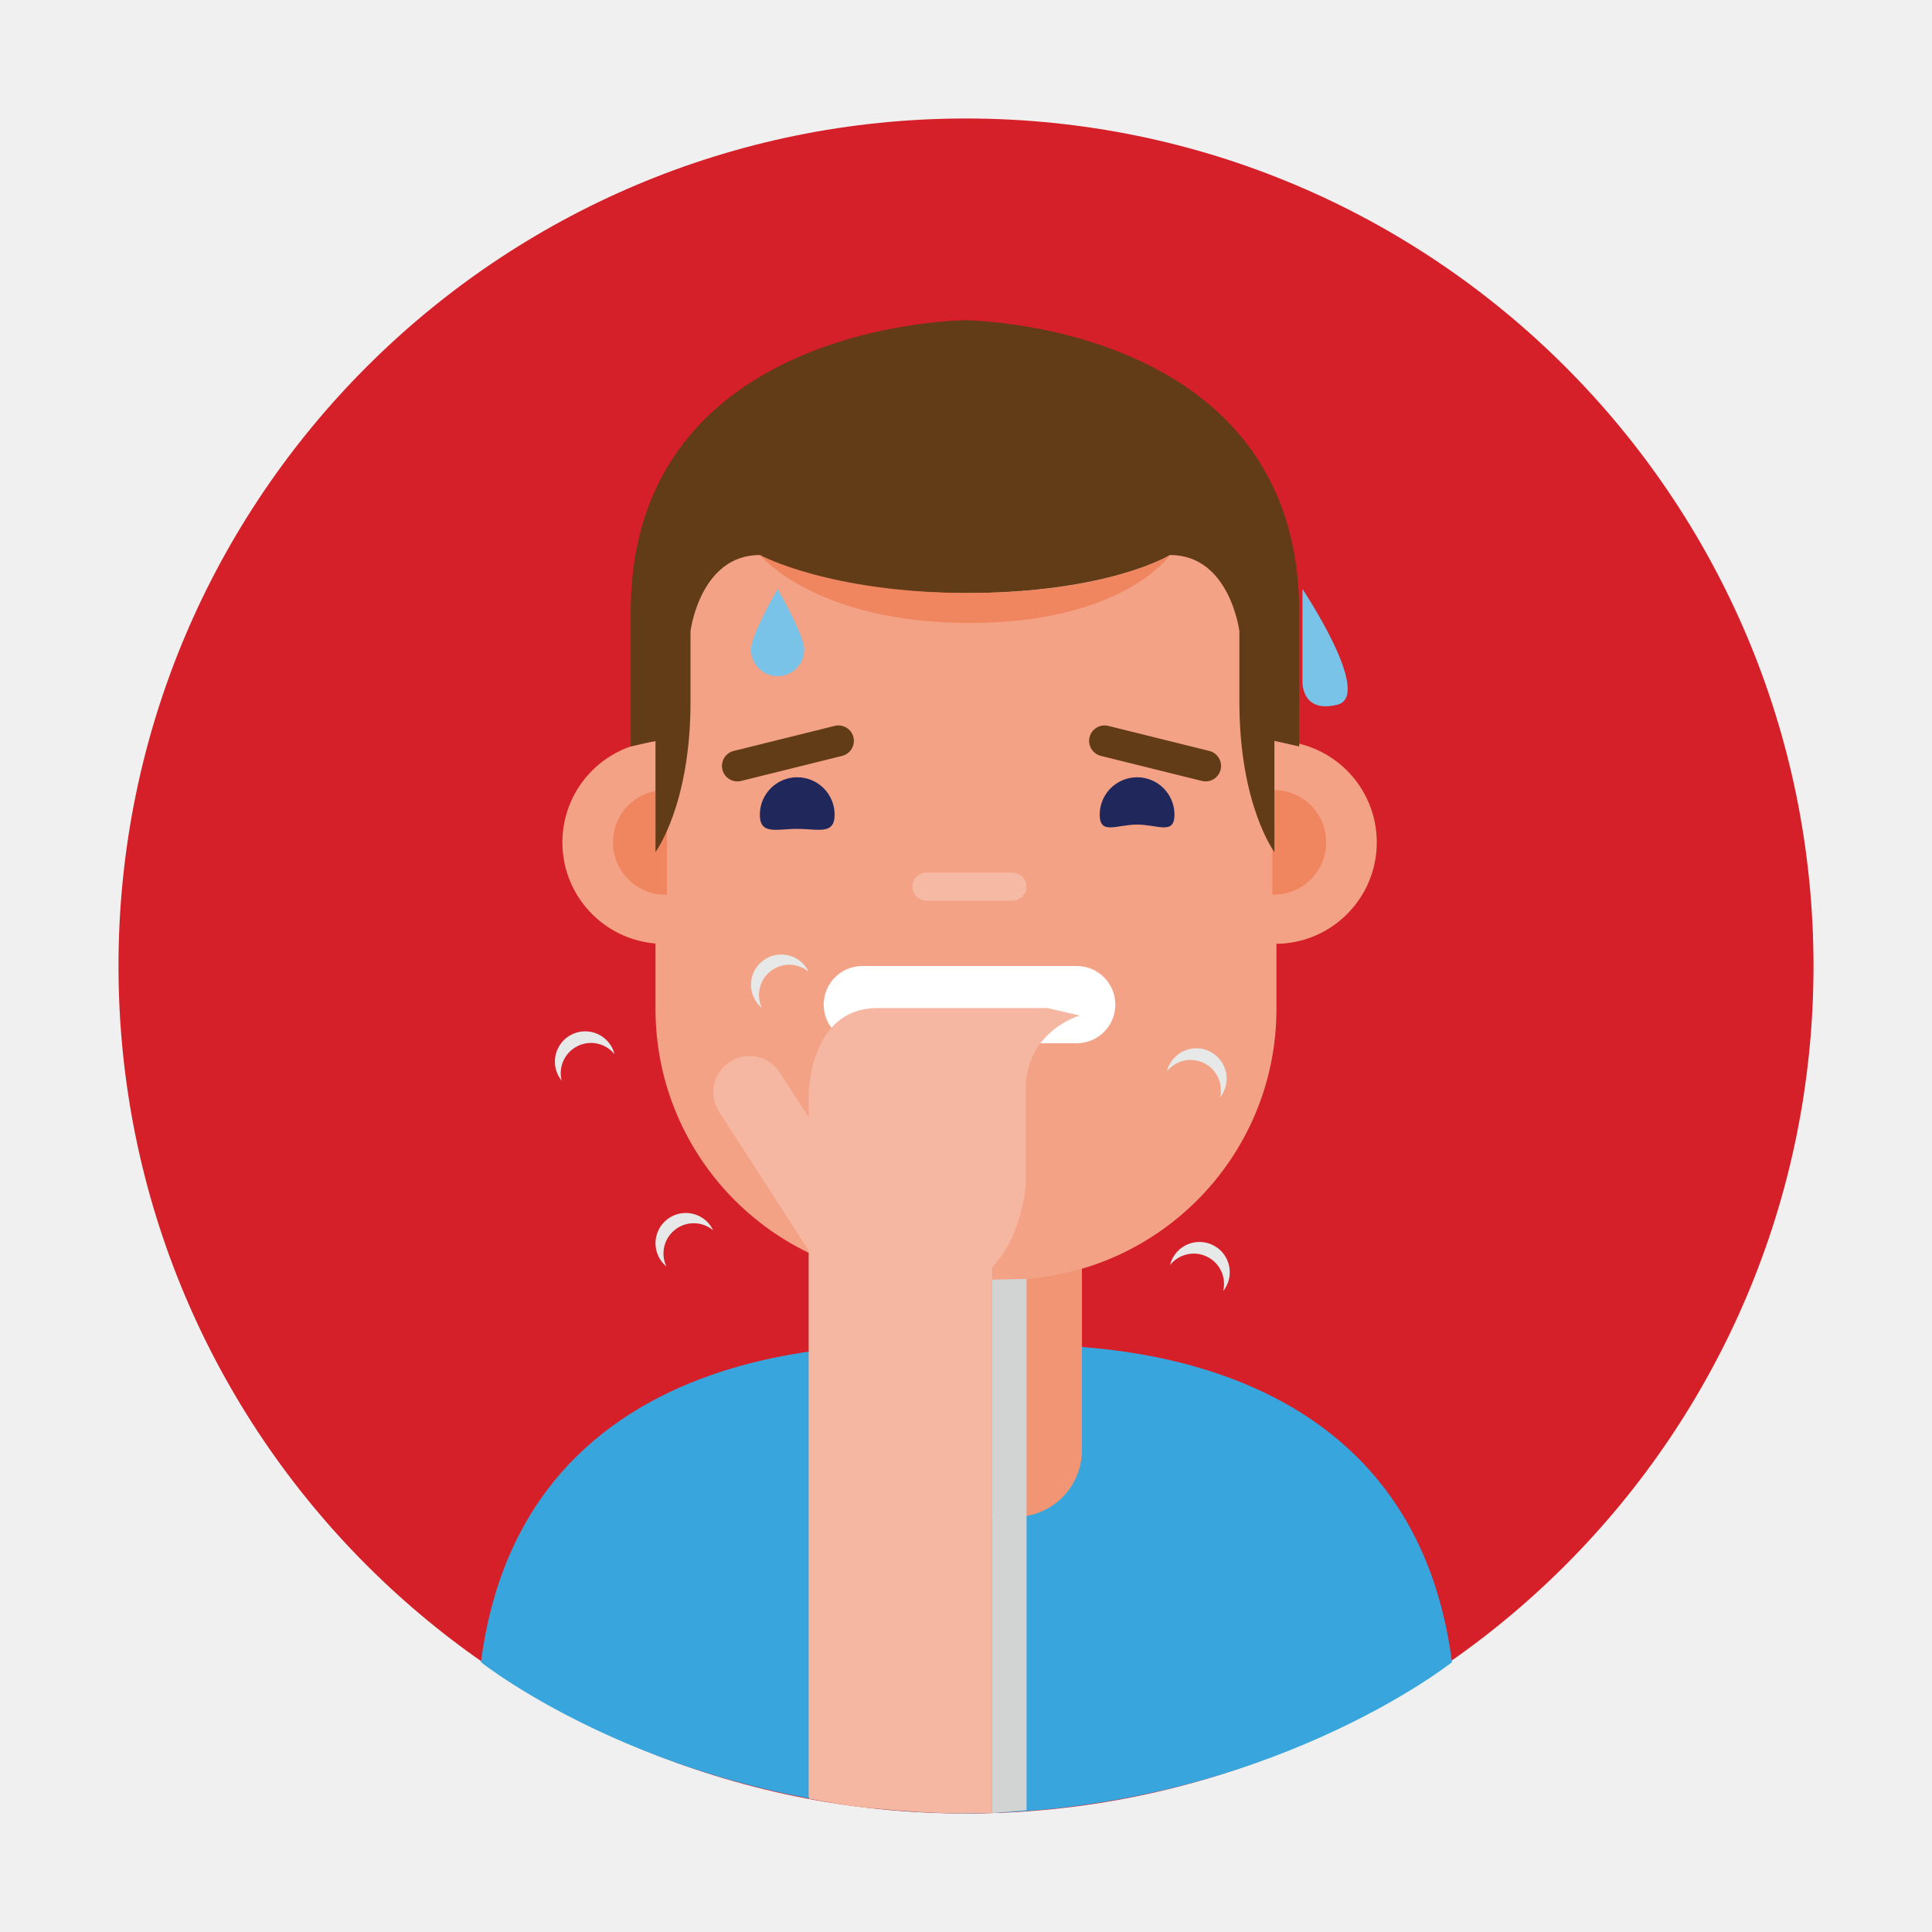
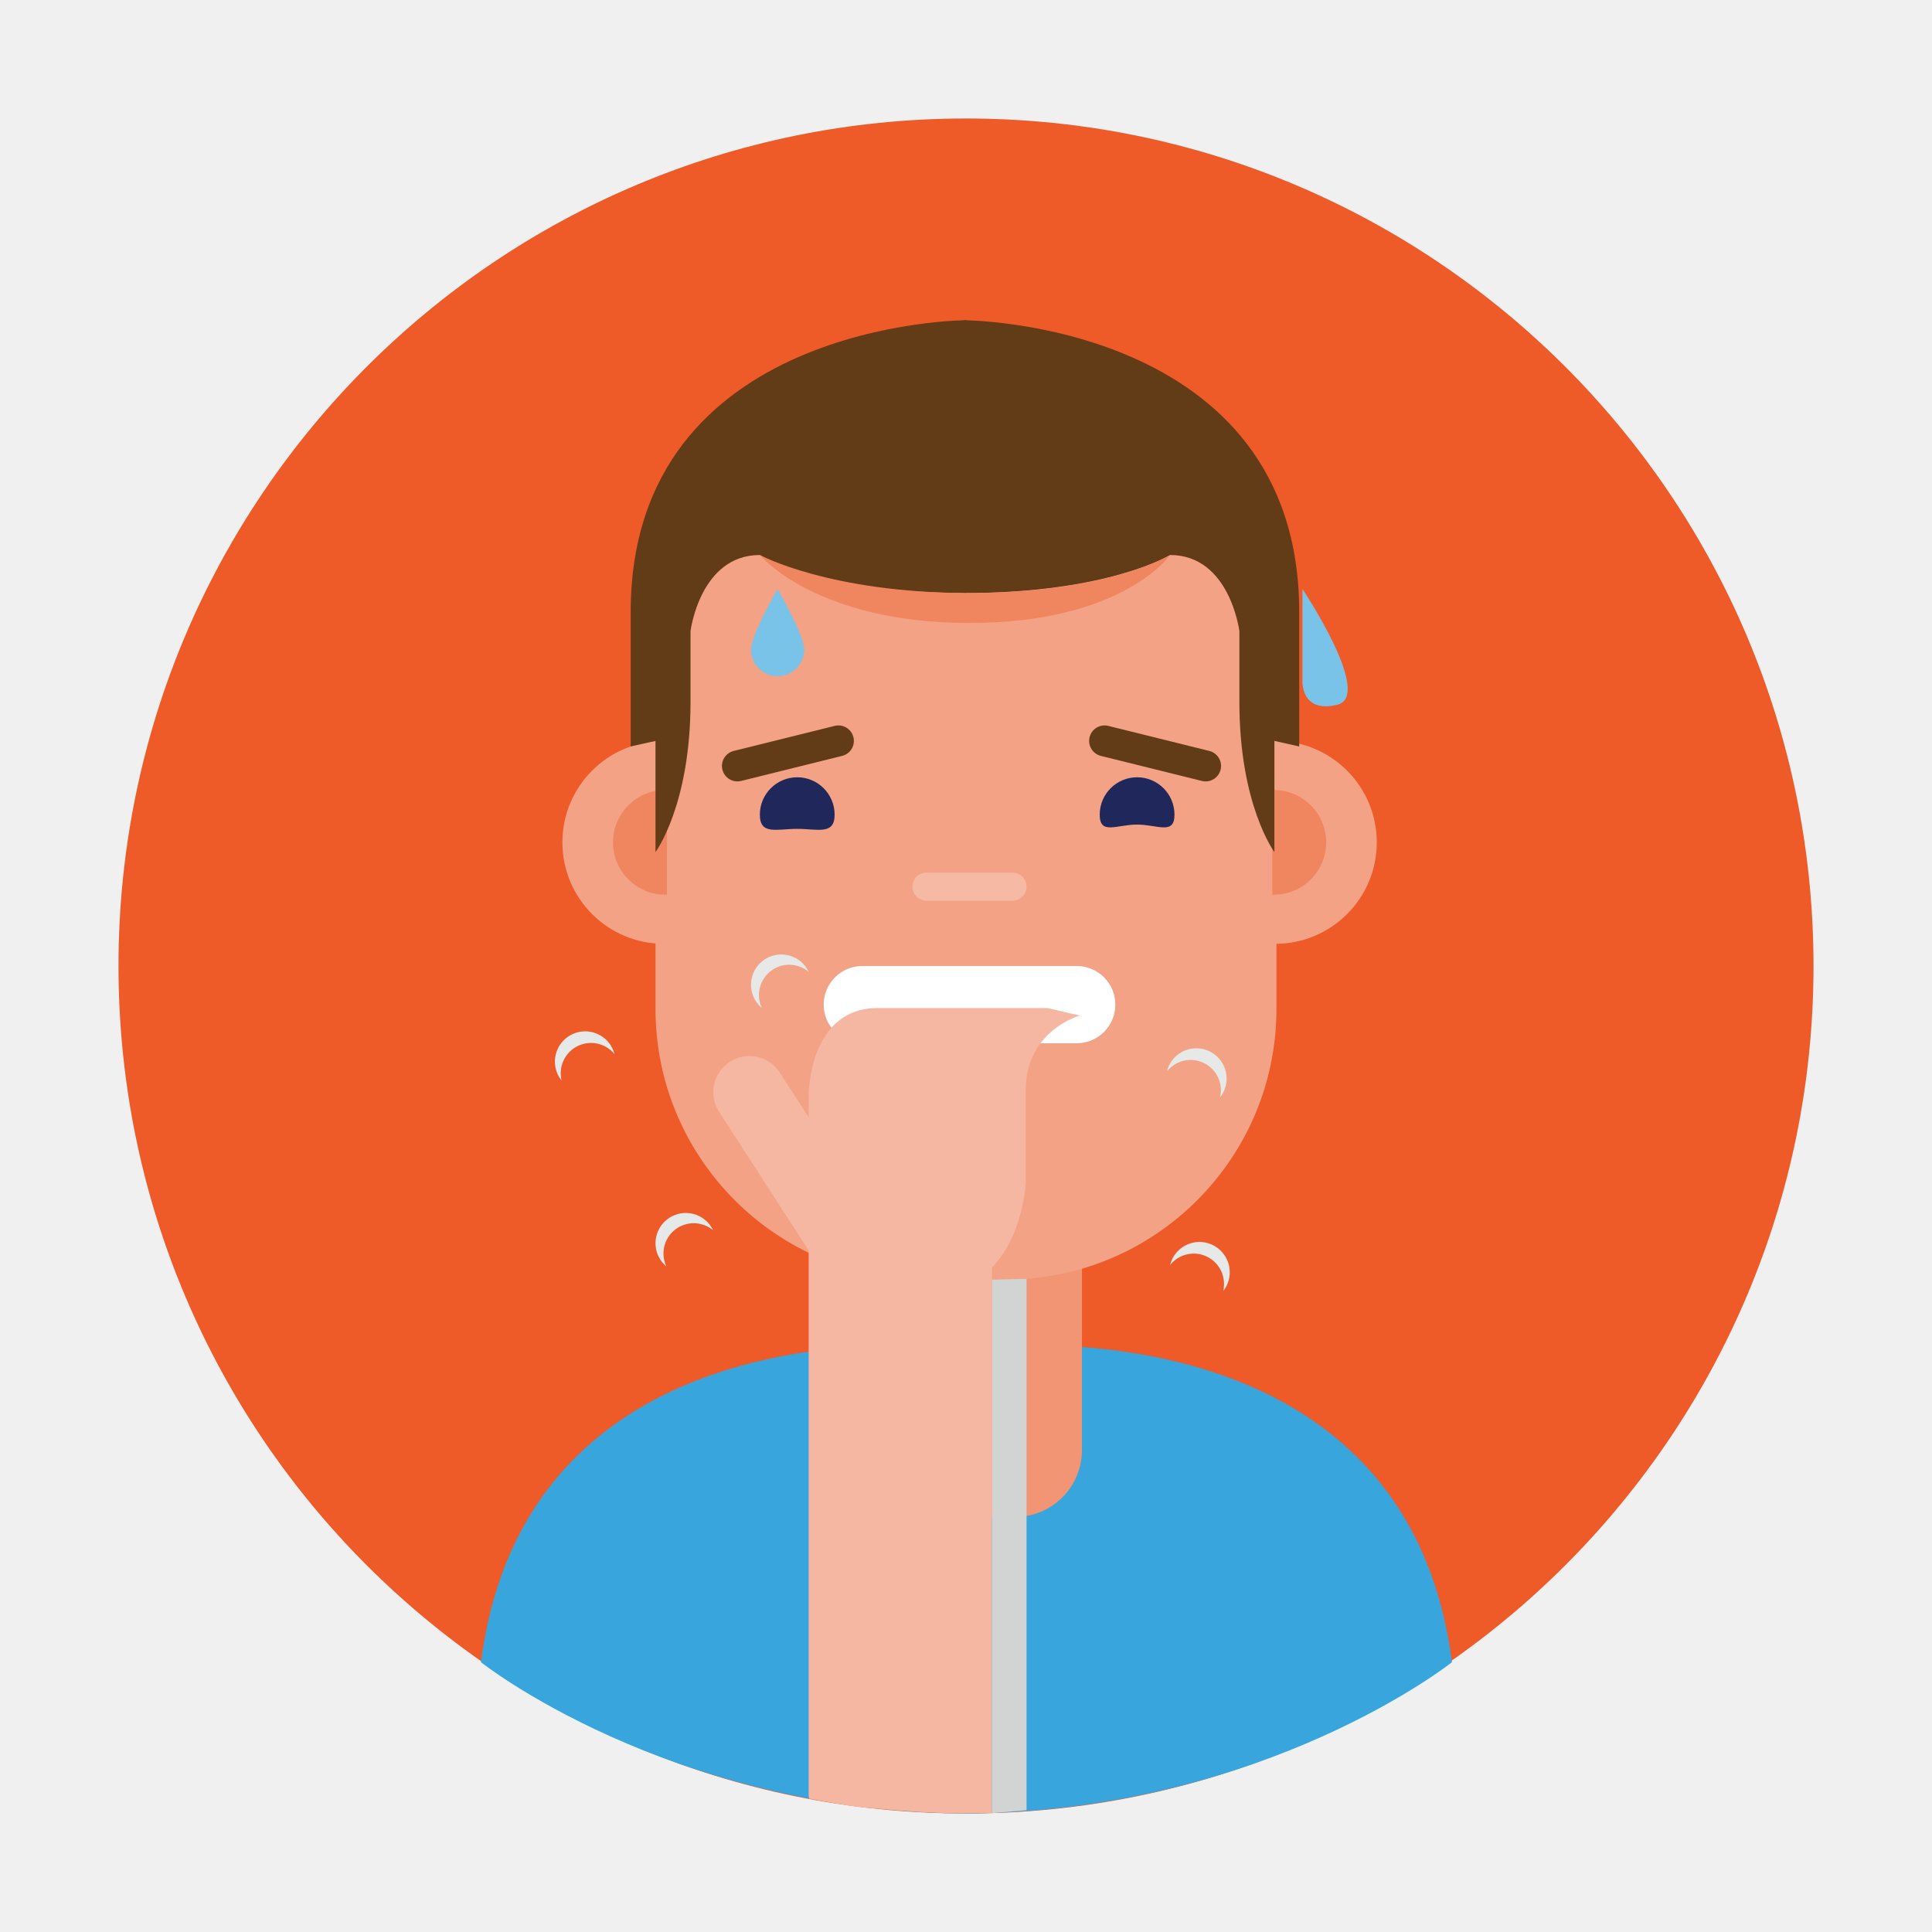
<svg xmlns="http://www.w3.org/2000/svg" version="1.1" baseProfile="tiny" id="Layer_1" x="0px" y="0px" width="300px" height="300px" viewBox="0 0 300 300" xml:space="preserve">
  <g>
-     <circle fill="#D52029" cx="150" cy="150" r="131.6" />
+     <circle fill="#EE5A28" cx="150" cy="150" r="131.6" />
    <path fill="#38A5DC" d="M151.048,281.586c45.639-0.6,74.417-23.483,74.417-23.483c-7.035-54.296-67.039-49.664-75.392-48.751   c-8.353-0.913-68.357-5.545-75.392,48.751c0,0,28.779,22.884,74.417,23.483c0,0,0.647,0.017,0.975,0.014   C150.401,281.603,151.048,281.586,151.048,281.586z" />
    <path fill="#F19574" d="M168.004,225.176c0,5.727-4.641,10.367-10.367,10.367h-13.178c-5.726,0-10.367-4.641-10.367-10.367v-52.949   c0-5.725,4.641-10.365,10.367-10.365h13.178c5.726,0,10.367,4.641,10.367,10.365V225.176z" />
    <path fill="#F3A285" d="M198.207,156.645c0,23.23-18.829,42.058-42.059,42.058h-12.304c-23.227,0-42.059-18.827-42.059-42.058   V100.77c0-23.229,18.832-42.058,42.059-42.058h12.304c23.229,0,42.059,18.829,42.059,42.058V156.645z" />
    <g>
      <path fill="#F3A285" d="M103.564,115.058c-0.16-0.006-0.319-0.014-0.48-0.014c-8.702,0-15.756,7.057-15.756,15.758    s7.054,15.756,15.756,15.756c0.161,0,0.32-0.007,0.48-0.011V115.058z" />
      <path fill="#F08660" d="M103.564,122.676c-0.083-0.002-0.165-0.007-0.248-0.007c-4.491,0-8.131,3.641-8.131,8.133    c0,4.491,3.641,8.131,8.131,8.131c0.083,0,0.165-0.004,0.248-0.006V122.676z" />
    </g>
    <g>
      <path fill="#F3A285" d="M197.55,115.058c0.159-0.006,0.318-0.014,0.479-0.014c8.702,0,15.756,7.057,15.756,15.758    s-7.055,15.756-15.756,15.756c-0.161,0-0.32-0.007-0.479-0.011V115.058z" />
      <path fill="#F08660" d="M197.55,122.676c0.083-0.002,0.164-0.007,0.247-0.007c4.491,0,8.132,3.641,8.132,8.133    c0,4.491-3.641,8.131-8.132,8.131c-0.083,0-0.165-0.004-0.247-0.006V122.676z" />
    </g>
    <path fill="#F6B9A3" d="M159.403,137.681c0,1.205-0.977,2.182-2.182,2.182h-13.351c-1.205,0-2.182-0.977-2.182-2.182l0,0   c0-1.205,0.977-2.181,2.182-2.181h13.351C158.426,135.5,159.403,136.476,159.403,137.681L159.403,137.681z" />
    <path fill="#FFFFFF" d="M173.189,155.999c0,3.313-2.686,5.999-5.999,5.999h-33.289c-3.313,0-5.999-2.686-5.999-5.999l0,0   c0-3.313,2.686-5.999,5.999-5.999h33.289C170.504,150,173.189,152.686,173.189,155.999L173.189,155.999z" />
    <path fill="#20275B" d="M129.599,126.5c0,3.206-2.599,2.206-5.805,2.206s-5.805,1-5.805-2.206s2.599-5.805,5.805-5.805   S129.599,123.294,129.599,126.5z" />
    <path fill="#20275B" d="M182.373,126.5c0,3.206-2.599,1.541-5.805,1.541s-5.805,1.665-5.805-1.541s2.599-5.805,5.805-5.805   S182.373,123.294,182.373,126.5z" />
    <path fill="#623B17" d="M132.518,114.467c0.319,1.286-0.465,2.587-1.751,2.906l-15.686,3.891c-1.286,0.319-2.587-0.465-2.906-1.751   l0,0c-0.319-1.286,0.465-2.587,1.751-2.906l15.686-3.891C130.897,112.397,132.198,113.181,132.518,114.467L132.518,114.467z" />
    <path fill="#623B17" d="M169.191,114.467c-0.319,1.286,0.465,2.587,1.751,2.906l15.686,3.891c1.286,0.319,2.587-0.465,2.906-1.751   l0,0c0.319-1.286-0.465-2.587-1.751-2.906l-15.686-3.891C170.811,112.397,169.51,113.181,169.191,114.467L169.191,114.467z" />
    <path fill="#623B17" d="M101.786,115.044v17.261c0,0,5.437-7.283,5.437-23.326V98.002c0,0,1.478-11.821,10.766-11.821   c0,0,9.552,5.911,32.007,5.911V49.725c0,0-52.062,0.148-52.062,45.322v20.863L101.786,115.044z" />
    <path fill="#623B17" d="M197.888,115.044v17.261c0,0-5.437-7.283-5.437-23.326V98.002c0,0-1.478-11.821-10.766-11.821   c0,0-9.552,5.911-32.007,5.911V49.725c0,0,52.062,0.148,52.062,45.322v20.863L197.888,115.044z" />
    <path fill="#F08660" d="M117.989,86.181c0,0,10.863,5.905,32.557,5.905s31.139-5.905,31.139-5.905s-7.237,10.555-31.139,10.555   S117.989,86.181,117.989,86.181z" />
    <path fill="#F5B7A1" d="M167.653,157.695c0,0-8.373,2.354-8.373,11.512v14.651c0,0-1.012,16.483-13.85,16.483   c-12.837,0-19.865-2.879-19.865-18.838V170.05c0,0,0-13.519,10.691-13.519h26.425L167.653,157.695z" />
    <path fill="#F5B7A1" d="M125.634,279.296c2.343,0.424,5.33,1.008,8.368,1.365l5.5,0.465c9.752,0.759,12.224,0.308,14.534,0.413   V177.651c0-5.932-4.809-10.742-10.742-10.742h-6.986c-5.933,0-10.742,4.81-10.742,11.629v100.758   C125.589,278.411,125.608,279.291,125.634,279.296z" />
    <path fill="#F5B7A1" d="M126.849,196.16c1.68,2.604,5.152,3.351,7.756,1.67l0,0c2.604-1.681,3.35-5.153,1.67-7.757l-15.191-23.528   c-1.681-2.604-5.153-3.352-7.756-1.671l0,0c-2.604,1.681-3.352,5.154-1.671,7.757L126.849,196.16z" />
    <polygon fill="#D2D3D3" points="154.037,198.702 159.403,198.577 159.403,281.094 154.037,281.539  " />
    <path fill="#E7E8E8" d="M89.664,162.447c2.013-1.008,4.403-0.435,5.762,1.248c-0.082-0.323-0.197-0.642-0.352-0.952   c-1.164-2.323-3.991-3.263-6.313-2.099c-2.323,1.164-3.263,3.99-2.099,6.313c0.155,0.31,0.342,0.593,0.551,0.852   C86.679,165.712,87.651,163.456,89.664,162.447z" />
    <path fill="#E7E8E8" d="M186.95,165.07c2.021,0.992,3.01,3.242,2.493,5.343c0.208-0.261,0.392-0.545,0.545-0.856   c1.145-2.333,0.183-5.152-2.149-6.297c-2.333-1.146-5.151-0.184-6.297,2.149c-0.153,0.311-0.266,0.631-0.345,0.954   C182.543,164.67,184.928,164.078,186.95,165.07z" />
    <path fill="#E7E8E8" d="M187.438,195.142c2.021,0.992,3.01,3.242,2.493,5.343c0.208-0.261,0.392-0.545,0.545-0.856   c1.145-2.333,0.183-5.152-2.149-6.297c-2.333-1.146-5.151-0.184-6.297,2.149c-0.153,0.311-0.266,0.631-0.345,0.954   C183.032,194.741,185.417,194.149,187.438,195.142z" />
    <path fill="#E7E8E8" d="M104.843,190.93c1.779-1.38,4.235-1.281,5.895,0.106c-0.143-0.301-0.318-0.592-0.53-0.866   c-1.593-2.053-4.548-2.427-6.601-0.834c-2.053,1.592-2.427,4.547-0.833,6.601c0.212,0.274,0.45,0.516,0.706,0.729   C102.549,194.712,103.064,192.31,104.843,190.93z" />
    <path fill="#E7E8E8" d="M119.671,150.794c1.779-1.38,4.235-1.281,5.895,0.106c-0.143-0.301-0.318-0.592-0.53-0.866   c-1.593-2.053-4.548-2.427-6.601-0.834c-2.053,1.592-2.427,4.547-0.833,6.601c0.212,0.274,0.45,0.516,0.706,0.729   C117.377,154.577,117.893,152.175,119.671,150.794z" />
    <path fill="#7AC3E8" d="M202.246,91.458v14.315c0,0-0.241,5.051,5.414,3.656S202.246,91.458,202.246,91.458z" />
    <path fill="#7AC3E8" d="M124.879,100.868c0,2.282-1.851,4.132-4.133,4.132s-4.132-1.85-4.132-4.132c0-2.283,4.132-9.41,4.132-9.41   S124.879,98.585,124.879,100.868z" />
  </g>
</svg>
